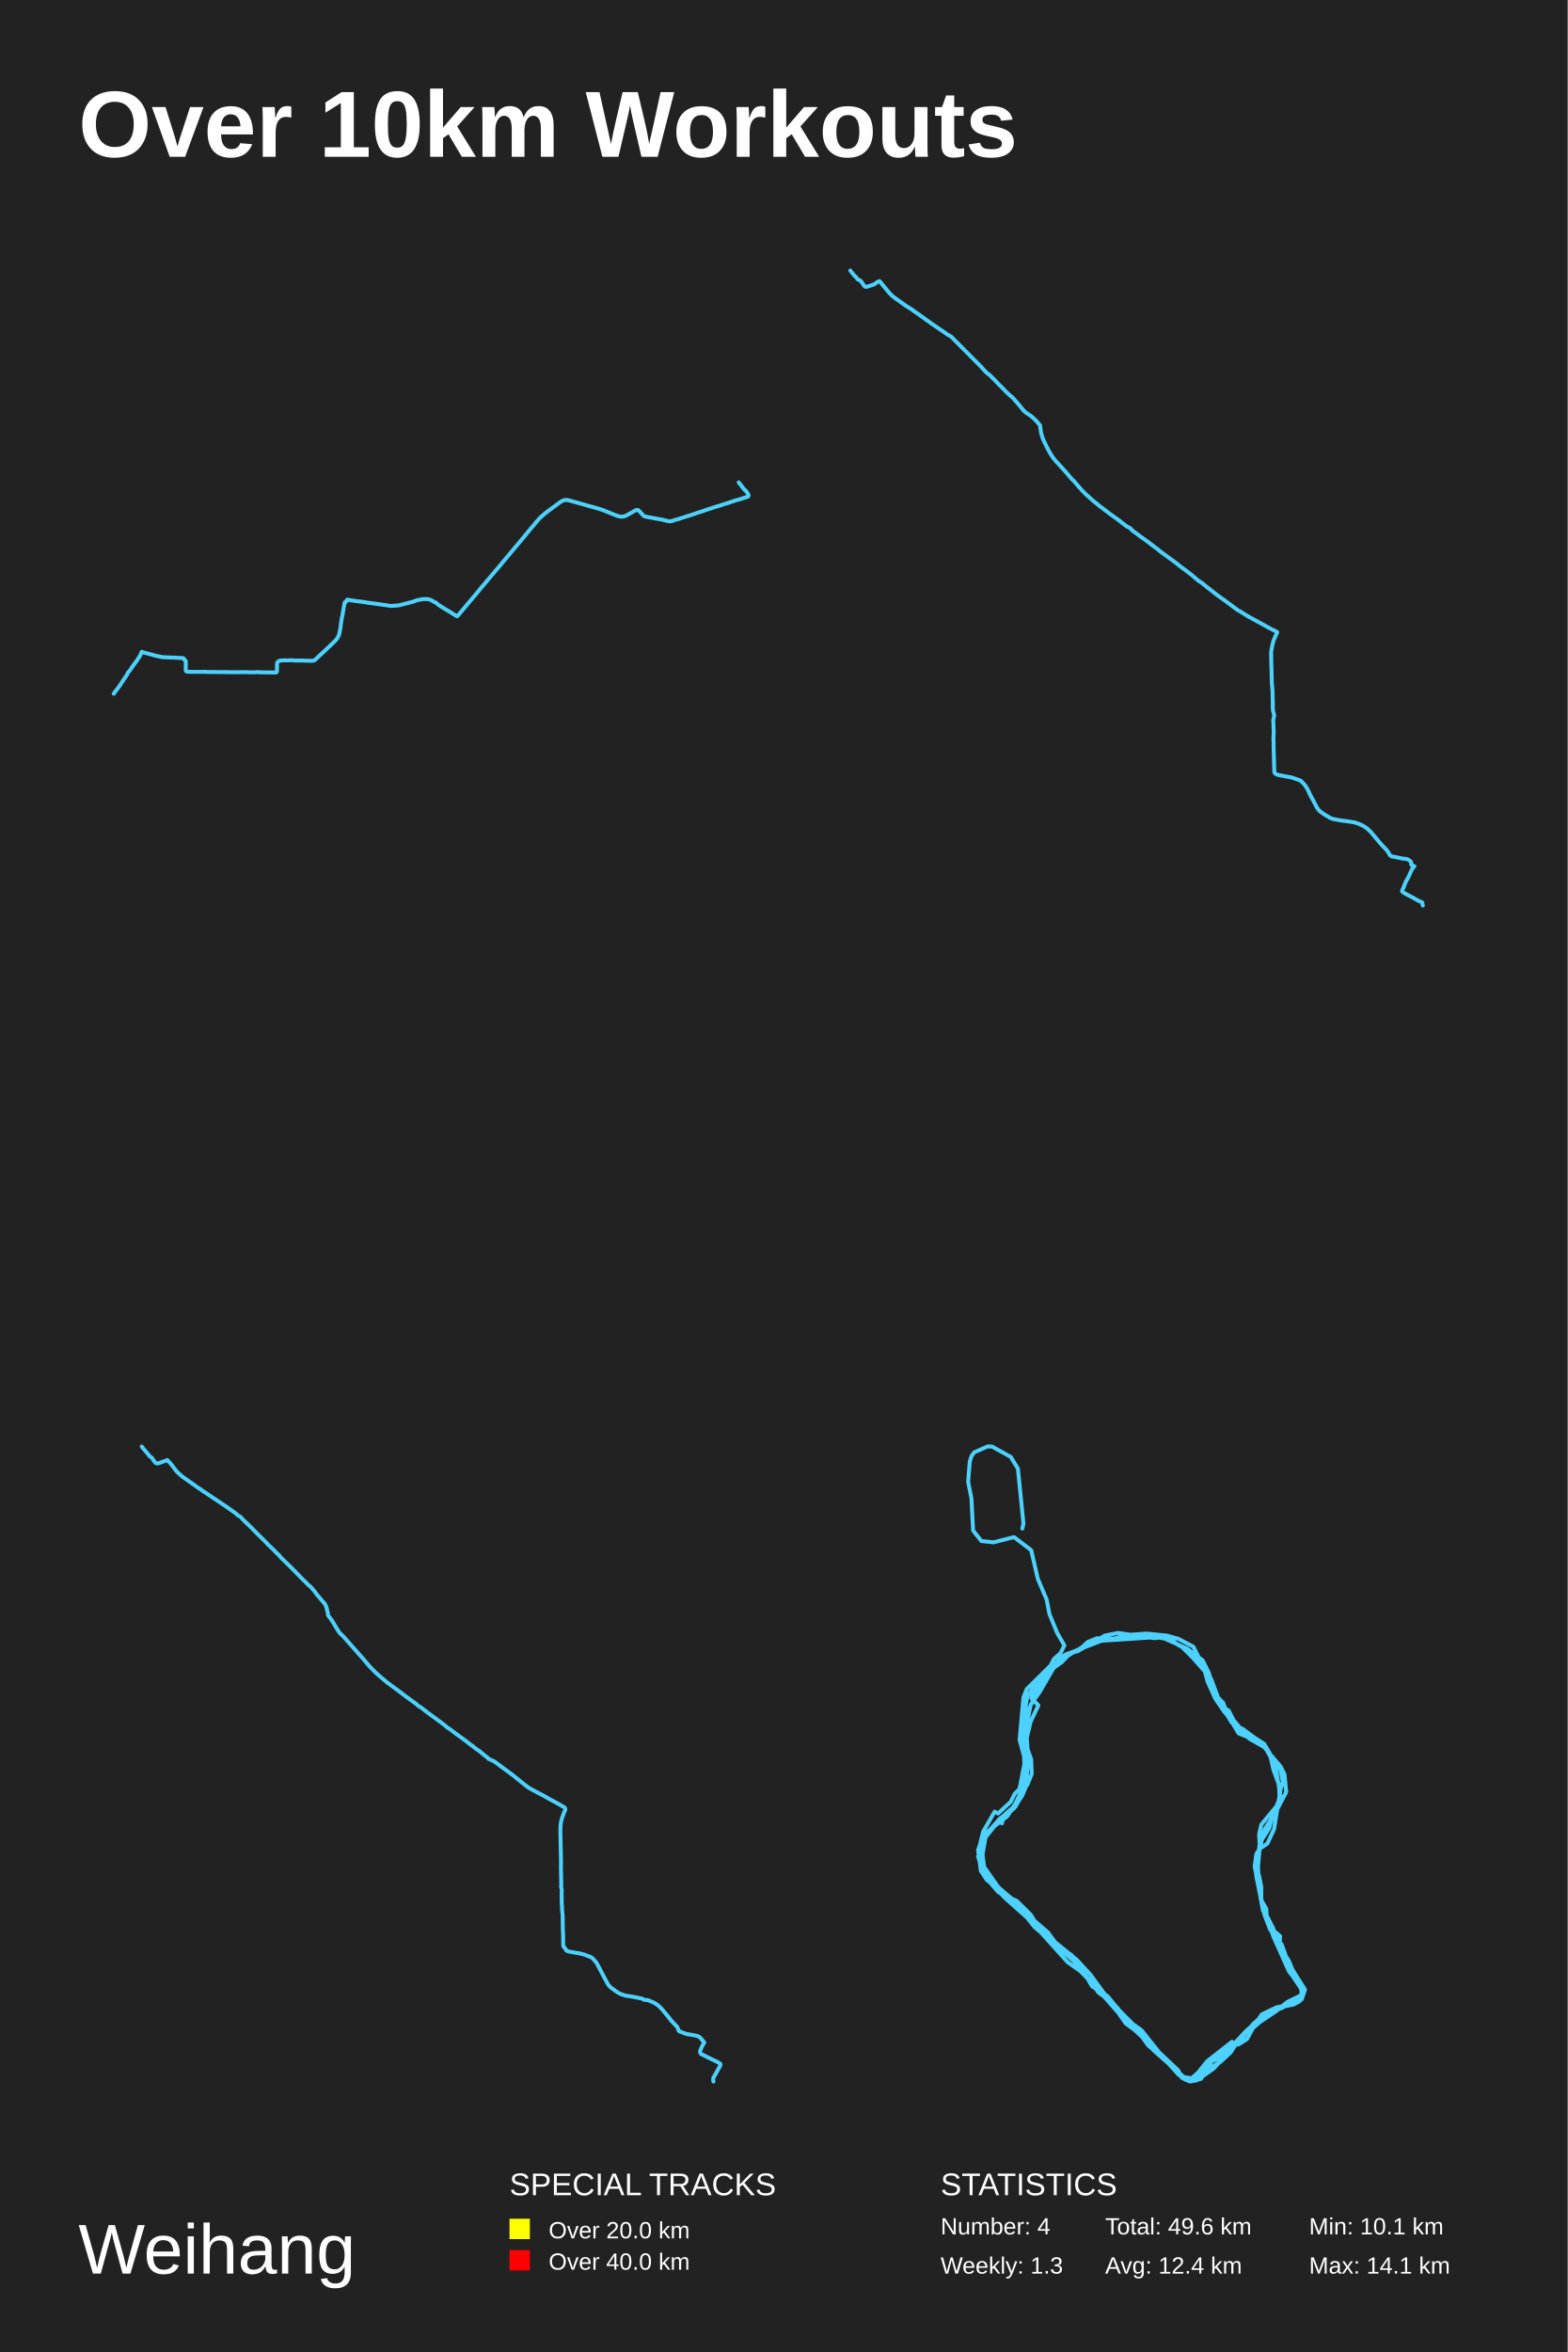
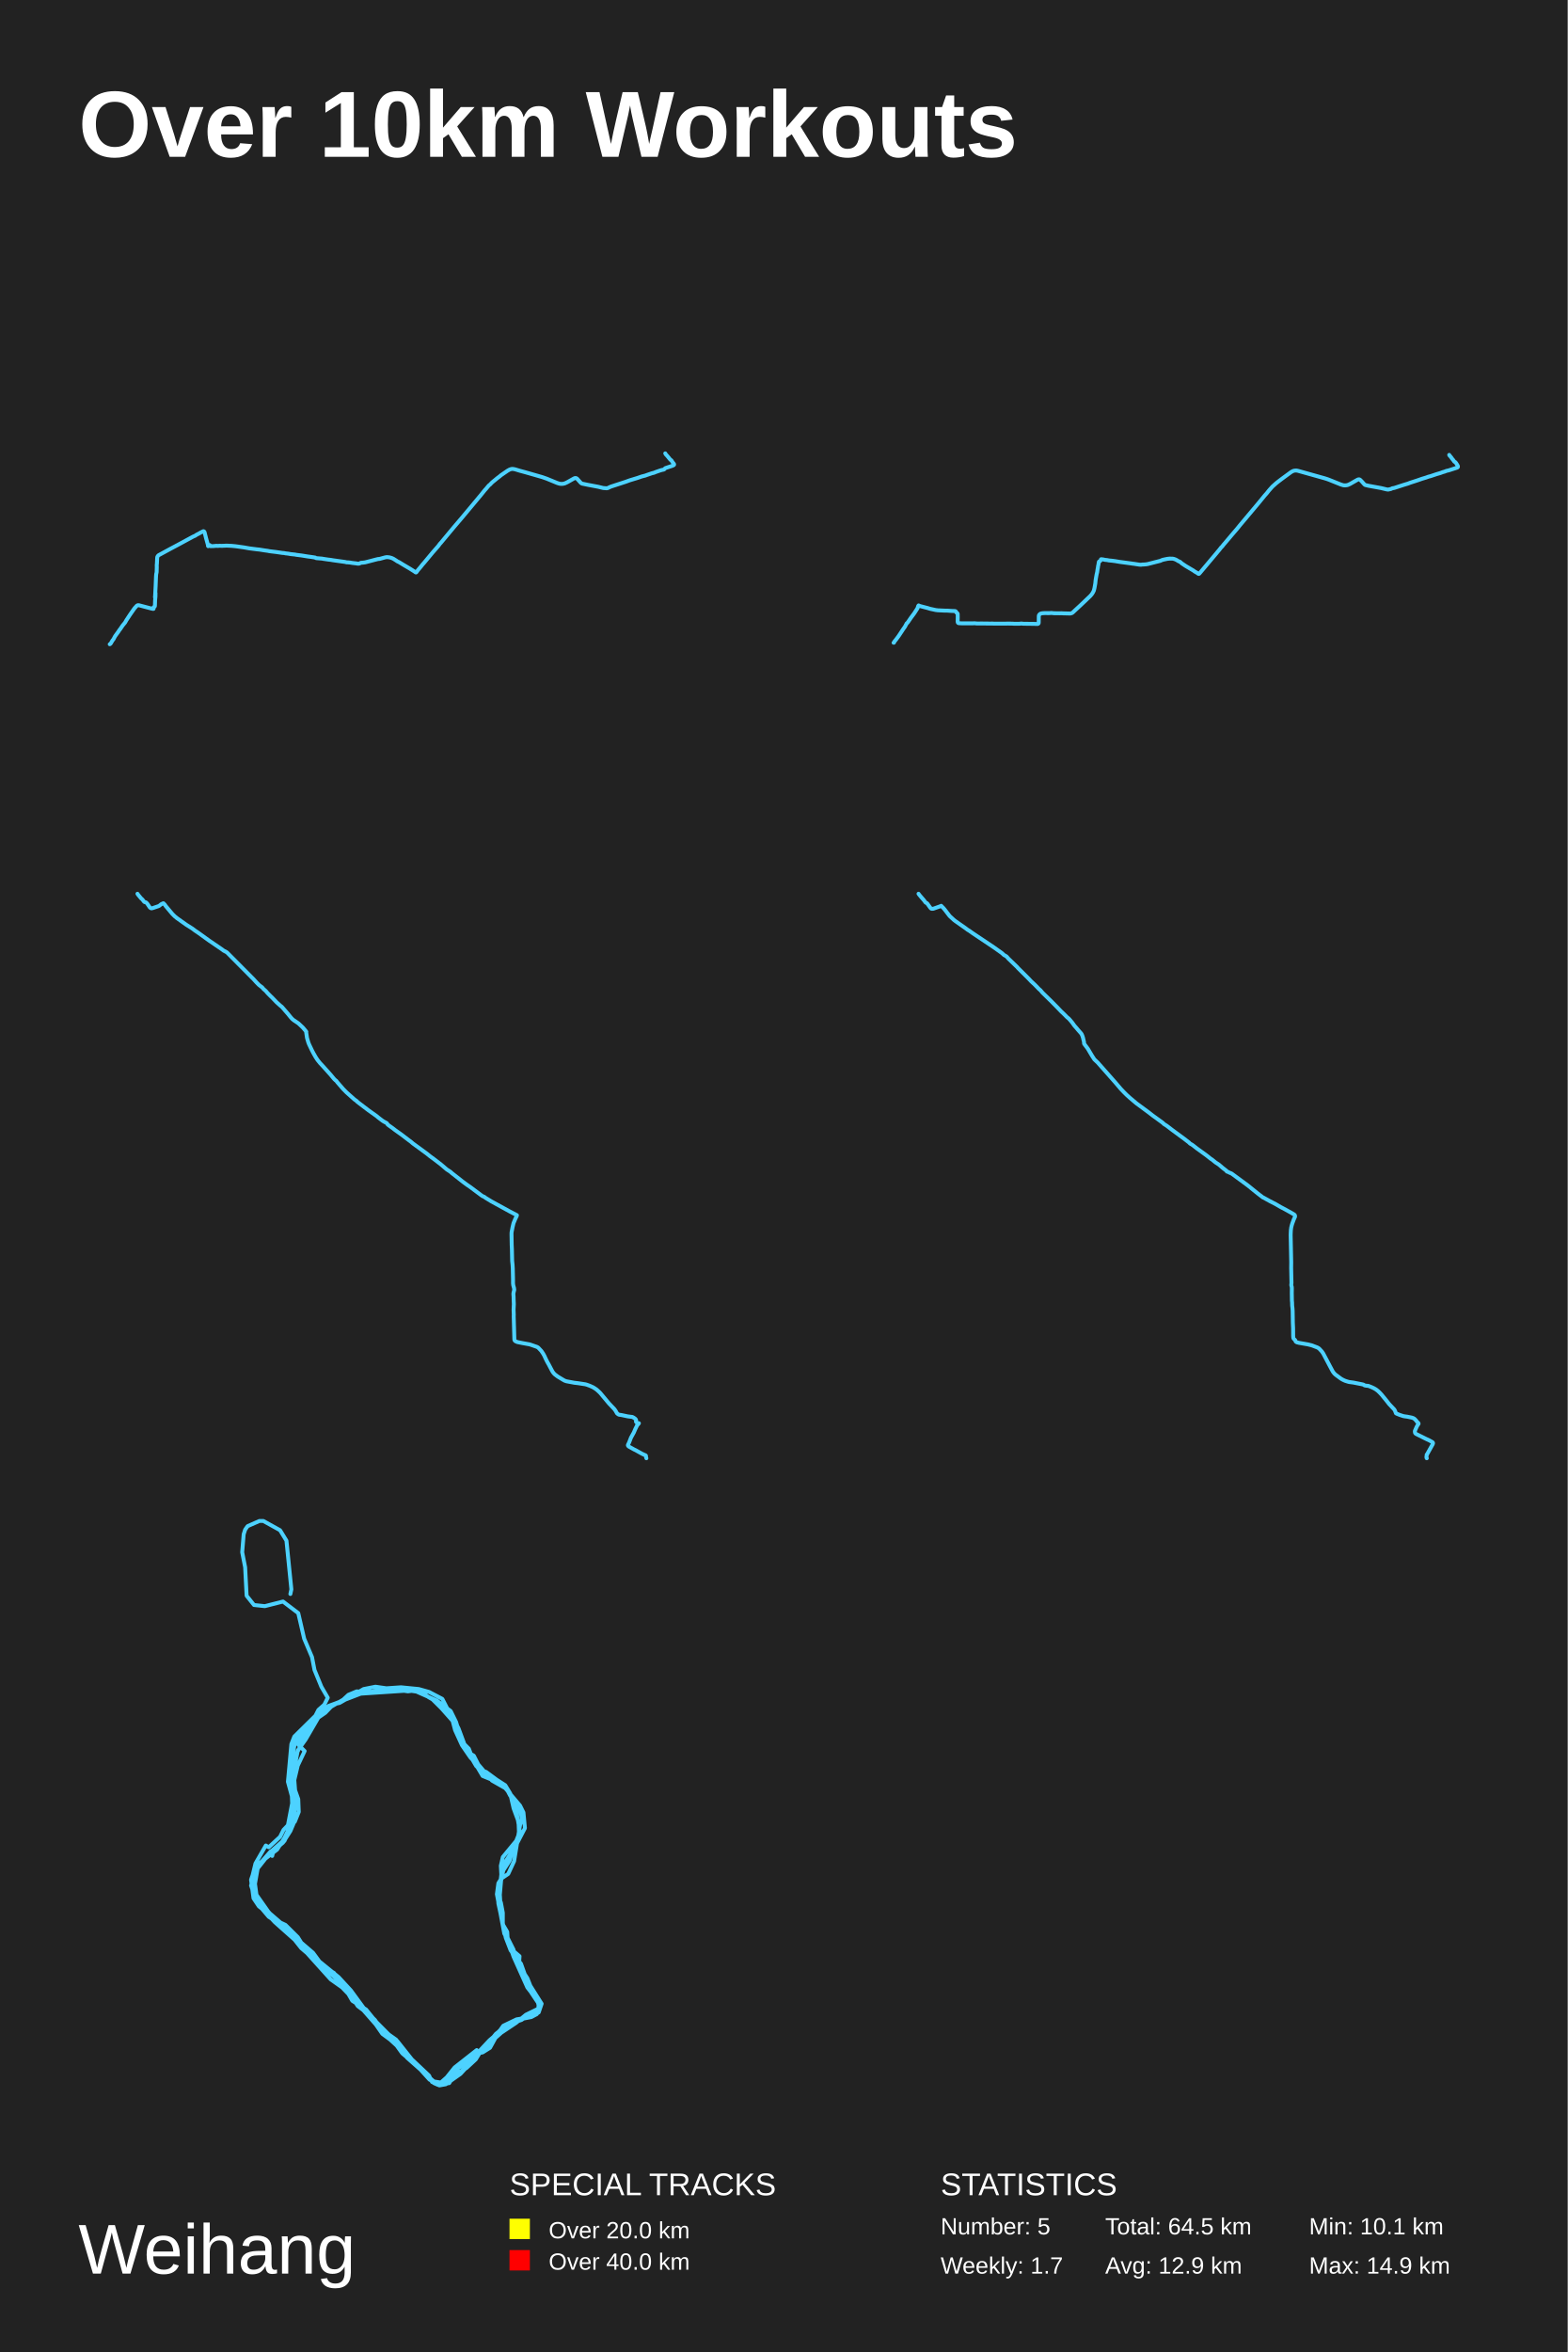
<svg xmlns="http://www.w3.org/2000/svg" baseProfile="full" height="300mm" version="1.1" viewBox="0,0,200,300" width="200mm">
  <defs />
  <rect fill="#222222" height="300" width="200" x="0" y="0" />
  <text fill="#FFFFFF" style="font-size:12px; font-family:Arial; font-weight:bold;" x="10" y="20">Over 10km Workouts</text>
  <text fill="#FFFFFF" style="font-size:9px; font-family:Arial" x="10" y="290">Weihang</text>
  <text fill="#FFFFFF" style="font-size:4px; font-family:Arial" x="65" y="280">SPECIAL TRACKS</text>
  <rect fill="yellow" height="2.6" width="2.6" x="65" y="283" />
  <text fill="#FFFFFF" style="font-size:3px; font-family:Arial" x="70" y="285.5">Over 20.0 km</text>
  <rect fill="red" height="2.6" width="2.6" x="65" y="287" />
  <text fill="#FFFFFF" style="font-size:3px; font-family:Arial" x="70" y="289.5">Over 40.0 km</text>
  <text fill="#FFFFFF" style="font-size:4px; font-family:Arial" x="120" y="280">STATISTICS</text>
-   <text fill="#FFFFFF" style="font-size:3px; font-family:Arial" x="120" y="285">Number: 4</text>
-   <text fill="#FFFFFF" style="font-size:3px; font-family:Arial" x="120" y="290">Weekly: 1.3</text>
-   <text fill="#FFFFFF" style="font-size:3px; font-family:Arial" x="141" y="285">Total: 49.6 km</text>
-   <text fill="#FFFFFF" style="font-size:3px; font-family:Arial" x="141" y="290">Avg: 12.4 km</text>
+   <text fill="#FFFFFF" style="font-size:3px; font-family:Arial" x="120" y="285">Number: 5</text>
+   <text fill="#FFFFFF" style="font-size:3px; font-family:Arial" x="120" y="290">Weekly: 1.7</text>
+   <text fill="#FFFFFF" style="font-size:3px; font-family:Arial" x="141" y="285">Total: 64.5 km</text>
+   <text fill="#FFFFFF" style="font-size:3px; font-family:Arial" x="141" y="290">Avg: 12.9 km</text>
  <text fill="#FFFFFF" style="font-size:3px; font-family:Arial" x="167" y="285">Min: 10.1 km</text>
-   <text fill="#FFFFFF" style="font-size:3px; font-family:Arial" x="167" y="290">Max: 14.1 km</text>
-   <polyline fill="none" points="94.247,61.524 94.254,61.572 94.446,61.78 94.563,61.933 94.667,62.085 94.804,62.245 94.97,62.477 95.018,62.525 95.107,62.549 95.211,62.67 95.376,62.926 95.479,63.11 95.5,63.214 95.486,63.262 95.459,63.302 95.39,63.35 95.293,63.383 94.185,63.743 93.833,63.823 93.579,63.927 93.365,63.983 92.973,64.128 92.429,64.288 91.568,64.576 91.251,64.656 90.948,64.768 90.321,64.961 89.653,65.193 88.613,65.529 88.338,65.641 87.746,65.818 86.362,66.266 86.1,66.314 86.107,66.306 85.886,66.411 85.508,66.499 85.432,66.499 85.26,66.475 84.454,66.282 82.65,65.954 82.216,65.85 82.147,65.818 82.071,65.754 81.699,65.337 81.5,65.137 81.41,65.065 81.321,65.033 81.183,65.049 81.079,65.089 80.026,65.69 79.737,65.826 79.592,65.866 79.372,65.898 79.179,65.898 79.014,65.874 78.697,65.778 77.023,65.105 76.789,65.017 76.39,64.889 72.588,63.823 72.368,63.775 72.251,63.767 72.037,63.783 71.872,63.823 71.672,63.919 71.528,64.007 70.281,64.921 69.751,65.321 69.407,65.593 68.863,66.082 68.367,66.643 68.057,67.035 67.747,67.38 66.845,68.485 64.2,71.633 63.794,72.138 63.03,73.027 62.561,73.587 61.831,74.445 61.666,74.661 61.522,74.797 61.26,75.133 60.599,75.926 58.464,78.465 58.361,78.577 58.326,78.601 58.278,78.601 58.23,78.577 58.023,78.433 57.713,78.257 57.527,78.121 56.419,77.464 55.847,77.08 55.661,76.911 55.613,76.871 55.399,76.783 55.124,76.615 54.966,76.535 54.766,76.463 54.559,76.415 54.105,76.407 53.816,76.439 53.526,76.495 53.154,76.575 52.955,76.647 52.783,76.727 50.964,77.192 50.689,77.232 50.352,77.256 50.283,77.248 50.29,77.248 50,77.288 49.759,77.272 48.912,77.144 48.837,77.144 48.685,77.112 46.95,76.879 46.337,76.775 45.848,76.711 45.414,76.671 45.138,76.615 44.863,76.591 44.574,76.527 44.291,76.495 44.264,76.511 44.25,76.623 44.195,76.695 44.119,76.775 44.057,76.783 44.002,76.815 43.961,76.879 43.892,77.312 43.844,77.512 43.83,77.672 43.768,77.985 43.72,78.353 43.644,78.649 43.554,79.154 43.499,79.49 43.451,79.971 43.334,80.628 43.245,80.988 43.107,81.276 42.942,81.525 42.721,81.781 41.316,83.118 40.483,83.887 40.27,84.095 40.125,84.208 39.939,84.272 39.829,84.288 38.823,84.264 38.582,84.248 38.348,84.256 37.543,84.248 37.157,84.208 36.806,84.232 36.207,84.224 35.952,84.24 35.842,84.248 35.6,84.304 35.539,84.336 35.442,84.424 35.394,84.48 35.353,84.568 35.339,84.704 35.332,85.513 35.325,85.649 35.297,85.713 35.263,85.745 35.201,85.777 35.153,85.785 34.54,85.769 33.114,85.753 32.832,85.721 32.557,85.753 31.758,85.753 31.551,85.737 30.897,85.729 30.573,85.737 28.865,85.737 28.652,85.721 28.432,85.729 27.02,85.713 26.724,85.721 26.393,85.713 26.104,85.681 25.877,85.697 24.341,85.697 23.983,85.681 23.859,85.673 23.797,85.657 23.742,85.609 23.707,85.537 23.694,85.417 23.707,84.808 23.7,84.336 23.68,84.288 23.604,84.2 23.501,84.135 23.487,84.079 23.466,84.023 23.397,83.959 23.315,83.935 22.723,83.911 22.158,83.871 21.841,83.871 20.98,83.831 20.849,83.831 20.787,83.815 20.794,83.815 20.56,83.791 19.754,83.615 19.362,83.495 18.288,83.214 18.095,83.126 18.102,83.134 18.067,83.158 18.033,83.214 17.95,83.479 17.916,83.559 17.461,84.264 16.972,84.92 16.559,85.529 16.47,85.633 16.373,85.713 16.387,85.713 16.304,85.849 16.132,86.178 15.891,86.514 15.237,87.507 14.803,88.092 14.631,88.292 14.555,88.468 14.528,88.476 14.5,88.476" stroke="#4DD2FF" stroke-linecap="round" stroke-linejoin="round" stroke-width="0.5" />
-   <polyline fill="none" points="181.521,115.5 181.467,115.301 181.458,115.144 181.404,115.081 181.241,115.018 180.881,114.85 179.979,114.347 179.753,114.242 178.986,113.812 178.914,113.739 178.878,113.686 178.869,113.623 178.887,113.56 179.059,113.204 179.311,112.543 179.717,111.81 179.943,111.285 180.177,110.814 180.24,110.719 180.394,110.562 180.448,110.478 180.195,110.426 180.087,110.352 180.024,110.237 180.024,110.247 180.051,110.101 180.042,109.996 179.979,109.901 179.897,109.818 179.69,109.671 179.501,109.576 178.842,109.493 177.958,109.304 177.606,109.251 177.525,109.22 177.444,109.167 177.309,109.063 177.083,108.664 176.921,108.444 176.154,107.637 174.882,106.116 174.72,105.959 174.395,105.666 174.161,105.498 173.872,105.32 173.412,105.11 172.952,104.942 172.754,104.89 171.726,104.732 171.184,104.669 170.057,104.46 169.786,104.365 169.579,104.25 168.812,103.789 168.388,103.474 168.217,103.296 168.082,103.118 167.982,102.95 167.504,102.038 167.324,101.723 167.089,101.262 166.873,100.79 166.711,100.496 166.449,100.108 166.016,99.647 165.908,99.574 165.782,99.511 164.78,99.165 163.734,98.976 163.003,98.829 162.76,98.724 162.67,98.661 162.607,98.577 162.58,98.494 162.571,98.389 162.507,96.134 162.48,95.159 162.489,94.907 162.462,94.205 162.498,93.376 162.471,92.768 162.462,92.328 162.435,91.971 162.444,91.793 162.552,91.342 162.525,91.09 162.417,90.692 162.381,90.388 162.381,89.769 162.345,88.249 162.318,87.787 162.255,87.168 162.219,85.469 162.192,84.893 162.165,83.33 162.174,83.078 162.228,82.795 162.318,82.323 162.453,81.767 162.706,81.159 162.913,80.74 162.94,80.624 161.912,80.089 159.269,78.642 158.394,78.107 158.259,77.992 158.025,77.898 157.835,77.772 156.248,76.587 155.833,76.303 155.228,75.863 153.479,74.489 153.479,74.468 153.406,74.405 152.874,74.059 152.026,73.335 151.097,72.622 150.466,72.161 150.015,71.793 148.004,70.325 147.688,70.052 147.426,69.864 146.353,69.045 145.451,68.406 145.117,68.143 144.513,67.713 144.378,67.598 144.269,67.42 143.818,67.178 143.611,67.042 143.007,66.581 142.826,66.423 141.636,65.574 140.256,64.525 139.976,64.304 139.994,64.304 139.994,64.283 139.615,64.011 138.506,63.025 138.01,62.521 137.171,61.556 137.008,61.336 137.008,61.346 136.909,61.273 136.702,61.074 136.215,60.486 135.114,59.259 134.681,58.797 134.321,58.346 134.059,57.948 133.743,57.392 133.527,56.983 133.103,56.091 133.004,55.839 132.814,55.189 132.679,54.276 132.688,54.308 132.715,54.308 132.625,54.182 132.255,53.741 132.111,53.594 131.597,53.112 131.389,52.965 130.911,52.65 130.677,52.451 130.487,52.241 130.063,51.716 129.197,50.72 129.008,50.573 128.449,50.069 127.754,49.346 127.583,49.188 127.159,48.758 126.897,48.454 126.564,48.16 126.392,47.95 125.905,47.573 125.544,47.205 125.138,46.754 121.332,42.925 121.233,42.862 120.854,42.663 120.511,42.411 118.771,41.225 117.138,40.05 116.741,39.788 116.371,39.505 115.46,38.928 114.116,37.973 113.837,37.742 113.494,37.406 112.547,36.273 112.394,36.053 112.204,35.864 112.15,35.874 111.87,36.011 111.627,36.21 111.483,36.284 110.698,36.546 110.517,36.588 110.418,36.577 110.328,36.525 110.247,36.452 109.904,35.948 109.778,35.801 109.679,35.728 109.516,35.696 109.435,35.644 109.192,35.329 108.984,35.14 108.578,34.647 108.479,34.5" stroke="#4DD2FF" stroke-linecap="round" stroke-linejoin="round" stroke-width="0.5" />
-   <polyline fill="none" points="18.08,184.5 18.224,184.699 18.873,185.454 19.08,185.736 19.161,185.799 19.242,185.82 19.35,185.925 19.765,186.501 19.882,186.627 20.017,186.659 20.197,186.648 21.089,186.334 21.341,186.229 21.35,186.25 21.657,186.554 21.882,186.826 22.548,187.696 23.152,188.251 23.395,188.44 24.845,189.456 25.179,189.708 25.323,189.781 25.791,190.116 28.908,192.202 30.043,193.008 30.349,193.291 30.548,193.396 30.71,193.501 30.989,193.815 32.25,195.031 32.322,195.125 33.881,196.676 34.223,197.042 34.772,197.556 35.385,198.184 35.583,198.352 35.871,198.698 37.223,200.018 38.087,200.898 38.547,201.38 38.925,201.736 39.411,202.229 39.646,202.417 39.817,202.606 40.15,203.004 40.456,203.433 40.763,203.779 40.943,203.999 41.33,204.439 41.474,204.617 41.582,204.848 41.682,205.141 41.835,205.791 41.835,205.948 41.853,206.032 42.384,206.744 42.97,207.729 43.321,208.274 43.789,208.714 46.339,211.595 47.104,212.495 47.564,212.977 47.942,213.354 48.429,213.794 49.347,214.57 51.176,215.921 51.672,216.309 52.987,217.262 53.176,217.409 53.284,217.524 53.275,217.524 53.707,217.796 54.527,218.425 56.239,219.682 56.905,220.195 57.04,220.342 57.32,220.499 57.482,220.614 58.031,221.043 59.418,222.049 60.04,222.541 60.184,222.625 60.698,223.044 61.193,223.369 61.752,223.851 62.256,224.238 62.301,224.291 62.337,224.364 62.355,224.343 62.778,224.552 62.977,224.626 63.085,224.699 65.337,226.354 66.751,227.496 67.517,228.082 67.508,228.072 67.535,228.072 68.481,228.596 69.354,229.046 70.057,229.454 70.715,229.8 71.597,230.292 71.967,230.512 72.057,230.575 72.111,230.68 72.12,230.837 71.931,231.256 71.724,231.822 71.642,232.094 71.57,232.387 71.516,232.806 71.489,233.445 71.57,237.394 71.561,238.179 71.606,240.347 71.579,240.619 71.588,240.724 71.642,240.892 71.66,241.091 71.651,241.813 71.669,242.892 71.697,243.164 71.706,243.583 71.751,243.96 71.778,244.358 71.805,246.065 71.841,246.83 71.85,247.94 71.868,248.201 71.904,248.327 72.138,248.557 72.201,248.725 72.237,248.777 72.372,248.861 72.696,248.945 73.967,249.165 74.516,249.301 75.264,249.584 75.417,249.657 75.588,249.772 75.966,250.181 76.156,250.453 77.128,252.296 77.498,252.987 77.606,253.155 77.768,253.354 77.948,253.521 78.687,254.066 78.894,254.191 79.101,254.296 79.317,254.39 79.678,254.505 79.867,254.558 80.488,254.642 81.813,254.903 81.966,254.956 82.083,255.04 82.326,255.092 82.614,255.113 82.74,255.155 83.11,255.301 83.443,255.458 83.731,255.626 84.02,255.846 84.281,256.097 84.533,256.369 85.281,257.28 85.632,257.731 86.362,258.506 86.461,258.673 86.605,259.05 86.722,259.113 87.163,259.291 87.641,259.448 87.866,259.49 88.19,259.532 88.866,259.668 89.082,259.741 89.262,259.846 89.488,260.076 89.605,260.244 89.812,260.443 89.848,260.526 89.83,260.589 89.704,260.757 89.56,261.029 89.343,261.521 89.316,261.626 89.325,261.752 89.343,261.846 89.388,261.93 89.479,262.003 89.641,262.087 90.947,262.736 91.379,262.935 91.812,263.176 91.884,263.228 91.911,263.28 91.92,263.364 91.875,263.49 91.109,264.861 91.01,264.997 91.028,265.008 90.974,265.322 91.01,265.49 91.028,265.5" stroke="#4DD2FF" stroke-linecap="round" stroke-linejoin="round" stroke-width="0.5" />
-   <polyline fill="none" points="130.427,194.979 130.568,194.314 129.862,187.328 128.945,185.831 126.546,184.5 125.981,184.5 124.287,185.248 123.934,185.747 123.723,186.413 123.511,188.991 123.934,191.153 124.146,195.228 125.205,196.559 126.757,196.725 129.368,196.06 131.556,197.723 132.403,201.383 133.532,204.044 133.885,205.874 134.873,208.285 135.79,209.865 135.296,210.863 134.45,211.612 134.026,212.443 130.992,215.437 130.568,216.518 130.074,221.924 130.78,224.502 130.074,228.161 129.439,228.827 128.945,229.824 127.322,231.321 126.898,231.072 125.416,233.65 124.852,235.978 124.993,237.558 126.122,239.637 129.016,242.132 129.721,242.465 131.486,244.211 132.897,246.457 134.45,247.621 135.155,248.452 136.708,249.367 137.414,250.947 141.718,255.355 143.624,258.099 144.753,258.931 147.011,261.009 147.152,261.508 151.387,265.251 152.092,265.334 153.222,265.167 154.774,262.589 156.186,261.675 158.303,260.095 159.926,258.099 161.62,256.768 163.596,256.103 164.442,255.521 165.501,255.355 166.066,255.022 166.489,253.775 164.866,251.197 164.442,250.116 162.537,247.205 162.466,246.041 161.337,243.796 160.702,241.467 160.49,238.141 160.773,234.897 161.337,233.317 162.749,231.155 164.09,228.577 163.878,226.332 163.384,225.334 161.267,222.839 159.361,221.758 157.385,219.429 156.75,218.182 156.327,217.932 156.044,217.184 155.056,216.186 154.21,213.358 153.433,211.778 151.457,210.281 148.07,208.784 140.519,209.283 136.637,210.78 135.438,212.028 133.038,213.691 132.615,214.107 131.062,216.352 130.215,221.425 130.286,222.673 130.85,223.504 131.062,225.001 130.85,226.747 130.145,229.159 129.58,230.407 127.957,231.987 127.816,232.569 127.745,231.82 125.558,234.315 124.781,236.81 125.628,239.305 128.169,242.049 131.344,244.877 136.214,250.282 138.331,251.779 142.777,256.852 144.471,258.099 146.447,260.843 147.294,261.425 150.046,263.92 151.034,265.167 151.598,265.417 153.08,264.835 154.421,263.005 156.256,262.257 157.456,260.677 159.008,259.014 160.279,257.933 160.984,256.935 162.89,256.02 164.372,255.77 165.572,255.272 165.995,254.689 166.066,253.775 165.007,252.195 163.525,248.037 162.043,246.124 161.337,244.294 160.279,239.388 160.208,238.224 160.984,234.648 161.902,233.234 162.396,231.488 163.243,229.409 163.172,227.662 162.466,225.75 161.972,223.587 161.267,222.423 159.714,221.425 159.291,221.259 158.797,221.259 157.103,219.679 154.562,215.354 153.857,213.192 152.234,210.032 150.328,209.034 148.846,208.618 146.306,208.368 143.836,208.535 141.718,209.117 139.601,209.2 134.661,212.111 133.603,213.358 131.203,218.099 130.78,219.762 130.498,221.425 131.556,224.419 131.627,226.249 131.062,227.662 130.286,228.494 129.368,230.407 127.675,231.904 125.769,234.315 125.134,236.062 125.205,238.057 126.334,240.136 127.322,241.301 128.733,242.215 130.074,243.38 131.98,245.791 137.202,250.282 137.696,251.28 139.46,253.109 140.095,254.107 141.648,255.272 144.541,258.182 145.6,258.931 146.8,260.677 150.399,264.668 151.387,265.167 152.092,265.084 155.692,263.005 157.032,261.758 157.597,260.843 158.444,260.178 159.008,259.097 160.914,257.184 162.537,256.602 163.313,256.02 165.007,255.687 165.783,255.272 166.136,254.357 165.924,253.442 164.584,251.529 163.243,248.12 163.313,246.956 162.537,246.29 161.126,243.712 160.067,238.057 160.279,236.477 160.702,235.812 161.69,235.147 162.537,233.317 163.384,228.161 163.666,227.246 163.313,225.583 161.972,223.92 161.408,222.839 160.067,221.924 158.02,221.092 155.55,216.934 154.562,214.273 153.504,212.194 152.163,210.863 150.258,209.782 149.411,209.117 146.588,208.701 143.694,208.951 140.66,209.034 139.954,208.951 138.754,209.45 137.766,210.364 135.932,211.03 135.085,211.612 132.615,215.853 131.486,217.433 130.85,220.76 130.639,223.92 130.78,227.662 129.721,229.741 128.522,231.654 125.84,233.733 125.346,236.561 125.558,238.141 127.251,240.552 128.733,242.215 133.673,246.457 134.591,247.704 137.343,249.949 139.107,251.862 141.295,254.856 142.565,256.103 143.412,257.35 144.4,258.348 145.741,259.097 147.858,261.758 150.328,264.086 150.752,265.001 151.81,265.5 152.728,265.334 154.845,263.837 157.597,260.843 158.02,260.76 159.079,260.095 159.855,258.681 160.702,257.933 162.819,256.519 164.231,255.355 166.277,254.357 166.489,253.775 165.289,252.527 164.442,251.446 162.466,247.039 161.62,244.627 161.549,243.463 160.914,242.382 160.914,240.719 160.632,239.222 160.279,238.806 160.702,235.23 160.632,233.983 160.914,232.735 163.454,229.658 162.749,225.417 162.325,224.169 160.773,222.174 158.514,220.51 158.02,220.344 156.256,218.431 155.056,216.685 154.068,214.523 153.716,213.192 152.092,211.362 150.752,210.032 148.564,208.784 147.294,208.951 142.636,208.285 140.942,208.618 137.484,210.614 136.708,210.78 134.873,212.194 131.98,215.437 131.556,216.602 132.474,217.516 131.486,219.596 130.992,221.675 131.203,224.419 130.85,227.995 130.427,228.993 129.368,230.656 128.098,231.737 127.604,231.904 125.275,234.565 124.781,235.978 125.134,238.64 125.91,239.804 129.651,242.714 133.038,246.124 134.238,247.704 137.978,251.03 139.319,253.359 141.295,254.606 144.4,258.432 145.318,259.097 146.517,260.926 148.493,262.589 150.963,264.918 152.022,265.084 152.869,264.336 153.998,262.922 157.174,260.427" stroke="#4DD2FF" stroke-linecap="round" stroke-linejoin="round" stroke-width="0.5" />
+   <text fill="#FFFFFF" style="font-size:3px; font-family:Arial" x="167" y="290">Max: 14.9 km</text>
+   <polyline fill="none" points="14.0,82.172 14.067,82.136 14.134,82.065 14.336,81.717 14.488,81.519 14.623,81.256 14.708,81.114 15.105,80.567 15.227,80.375 15.331,80.248 15.655,79.772 15.954,79.41 16.137,79.09 16.619,78.359 17.096,77.677 17.169,77.578 17.45,77.265 17.517,77.223 17.609,77.194 17.731,77.202 19.343,77.628 19.526,77.663 19.587,77.656 19.593,77.635 19.587,77.549 19.605,77.464 19.599,77.45 19.678,77.415 19.721,77.379 19.746,77.336 19.764,77.258 19.788,76.555 19.831,76.094 19.837,75.639 19.819,76.115 19.801,76.2 19.782,76.215 19.77,76.193 19.794,75.923 19.855,74.766 19.904,73.53 19.929,73.225 19.972,73.04 19.984,72.955 20.002,72.359 19.996,72.082 20.02,71.847 20.051,71.166 20.069,71.052 20.081,71.009 20.185,70.86 20.252,70.811 21.834,69.951 22.652,69.518 24.606,68.46 24.911,68.325 25.07,68.211 25.406,68.041 25.552,67.949 25.931,67.757 25.974,67.757 26.028,67.785 26.071,67.835 26.102,67.906 26.291,68.652 26.535,69.532 26.56,69.667 26.56,69.646 26.535,69.632 26.529,69.611 26.529,69.561 26.541,69.547 26.767,69.532 26.749,69.539 26.737,69.568 26.749,69.611 26.798,69.646 26.865,69.66 27.225,69.653 27.604,69.618 27.793,69.632 28.037,69.611 28.282,69.625 28.904,69.596 29.545,69.625 30.064,69.674 31.133,69.824 31.805,69.944 32.751,70.065 33.105,70.101 33.716,70.2 34.137,70.257 34.375,70.306 35.254,70.413 36.03,70.527 36.231,70.541 36.439,70.583 36.769,70.619 37.08,70.676 37.636,70.733 37.801,70.768 38.472,70.853 39.315,70.988 39.657,71.031 40.206,71.116 40.255,71.137 40.273,71.166 40.377,71.194 41.079,71.251 41.263,71.286 41.843,71.372 42.209,71.414 42.496,71.464 44.022,71.677 44.23,71.727 44.377,71.727 44.657,71.755 44.957,71.805 45.451,71.862 45.628,71.897 45.744,71.897 45.86,71.876 45.995,71.805 46.068,71.784 46.343,71.762 46.593,71.727 47.82,71.407 48.217,71.308 48.437,71.286 49.133,71.095 49.347,71.059 49.658,71.088 49.902,71.152 50.049,71.208 50.195,71.279 50.525,71.485 50.678,71.592 50.928,71.713 51.435,72.025 52.29,72.529 52.888,72.906 53.016,73.005 53.077,73.019 53.126,72.984 53.309,72.728 53.645,72.337 53.908,72.004 54.128,71.755 55.202,70.463 55.917,69.646 56.124,69.362 56.21,69.277 57.938,67.203 58.853,66.131 60.16,64.568 61.345,63.148 61.864,62.502 61.98,62.381 62.303,61.997 62.389,61.905 62.566,61.763 62.694,61.614 62.902,61.429 63.195,61.195 63.396,61.024 63.744,60.762 63.909,60.619 64.758,60.037 65.014,59.895 65.197,59.831 65.344,59.81 65.527,59.824 65.723,59.867 66.333,60.051 67.041,60.243 69.172,60.854 69.74,61.053 71.071,61.6 71.267,61.664 71.431,61.706 71.572,61.72 71.731,61.72 71.877,61.699 72.054,61.656 72.36,61.514 73.22,61.031 73.361,60.975 73.446,60.975 73.538,61.003 73.617,61.053 74.094,61.585 74.191,61.656 74.277,61.692 74.961,61.834 76.316,62.09 76.951,62.246 77.403,62.281 77.574,62.239 77.751,62.146 77.977,62.054 79.809,61.458 80.334,61.266 81.292,60.975 81.872,60.776 82.343,60.655 82.544,60.577 83.173,60.364 83.46,60.293 83.613,60.222 84.18,60.023 84.412,59.952 84.675,59.895 84.767,59.845 84.834,59.746 84.901,59.703 85.737,59.426 85.902,59.355 85.963,59.32 85.994,59.277 86.0,59.249 85.988,59.185 85.774,58.915 85.658,58.723 85.628,58.695 85.554,58.666 85.512,58.624 85.157,58.19 84.974,57.992 84.913,57.906 84.87,57.828" stroke="#4DD2FF" stroke-linecap="round" stroke-linejoin="round" stroke-width="0.5" />
+   <polyline fill="none" points="184.886,58.021 184.892,58.064 185.063,58.249 185.167,58.384 185.259,58.52 185.382,58.662 185.529,58.869 185.572,58.911 185.651,58.933 185.743,59.04 185.89,59.267 185.982,59.431 186.0,59.524 185.988,59.567 185.963,59.602 185.902,59.645 185.816,59.673 184.831,59.994 184.519,60.065 184.292,60.158 184.102,60.207 183.753,60.336 183.27,60.478 182.505,60.734 182.223,60.806 181.954,60.905 181.397,61.076 180.803,61.283 179.879,61.582 179.634,61.681 179.107,61.838 177.877,62.237 177.644,62.279 177.65,62.272 177.455,62.365 177.118,62.443 177.051,62.443 176.897,62.422 176.181,62.251 174.577,61.959 174.192,61.866 174.131,61.838 174.063,61.781 173.733,61.411 173.555,61.233 173.476,61.169 173.396,61.14 173.274,61.154 173.182,61.19 172.245,61.724 171.988,61.845 171.86,61.881 171.664,61.909 171.492,61.909 171.345,61.888 171.064,61.802 169.576,61.204 169.368,61.126 169.013,61.012 165.634,60.065 165.438,60.022 165.334,60.015 165.144,60.029 164.997,60.065 164.82,60.15 164.691,60.229 163.583,61.04 163.112,61.397 162.806,61.639 162.322,62.073 161.882,62.571 161.606,62.92 161.331,63.226 160.529,64.209 158.178,67.007 157.817,67.456 157.138,68.246 156.721,68.744 156.072,69.506 155.926,69.698 155.797,69.819 155.564,70.119 154.977,70.823 153.079,73.08 152.987,73.18 152.957,73.201 152.914,73.201 152.871,73.18 152.687,73.052 152.412,72.895 152.247,72.774 151.261,72.19 150.753,71.849 150.588,71.699 150.545,71.663 150.355,71.585 150.11,71.436 149.969,71.364 149.792,71.3 149.608,71.258 149.204,71.251 148.947,71.279 148.69,71.329 148.359,71.4 148.182,71.464 148.029,71.535 146.413,71.948 146.168,71.984 145.868,72.005 145.807,71.998 145.813,71.998 145.556,72.034 145.342,72.019 144.589,71.906 144.521,71.906 144.387,71.877 142.844,71.671 142.299,71.578 141.865,71.521 141.479,71.485 141.234,71.436 140.989,71.414 140.732,71.357 140.481,71.329 140.457,71.343 140.444,71.443 140.396,71.507 140.328,71.578 140.273,71.585 140.224,71.614 140.187,71.671 140.126,72.055 140.083,72.233 140.071,72.375 140.016,72.653 139.973,72.981 139.906,73.244 139.826,73.692 139.777,73.991 139.734,74.419 139.63,75.002 139.551,75.323 139.428,75.579 139.281,75.8 139.086,76.027 137.837,77.216 137.096,77.9 136.906,78.085 136.778,78.184 136.612,78.241 136.515,78.256 135.621,78.234 135.407,78.22 135.198,78.227 134.482,78.22 134.139,78.184 133.827,78.206 133.295,78.199 133.068,78.213 132.97,78.22 132.756,78.27 132.701,78.298 132.615,78.377 132.572,78.427 132.536,78.505 132.523,78.626 132.517,79.345 132.511,79.466 132.487,79.523 132.456,79.551 132.401,79.58 132.358,79.587 131.813,79.573 130.546,79.558 130.295,79.53 130.05,79.558 129.34,79.558 129.157,79.544 128.575,79.537 128.287,79.544 126.769,79.544 126.579,79.53 126.384,79.537 125.129,79.523 124.865,79.53 124.572,79.523 124.315,79.494 124.113,79.509 122.747,79.509 122.429,79.494 122.319,79.487 122.264,79.473 122.215,79.43 122.184,79.366 122.172,79.259 122.184,78.718 122.178,78.298 122.16,78.256 122.093,78.177 122.001,78.12 121.988,78.071 121.97,78.021 121.909,77.964 121.835,77.942 121.309,77.921 120.807,77.886 120.525,77.886 119.76,77.85 119.644,77.85 119.589,77.836 119.595,77.836 119.387,77.814 118.671,77.658 118.322,77.551 117.367,77.302 117.195,77.223 117.201,77.231 117.171,77.252 117.14,77.302 117.067,77.537 117.036,77.608 116.632,78.234 116.198,78.818 115.83,79.359 115.751,79.452 115.665,79.523 115.677,79.523 115.604,79.644 115.451,79.936 115.237,80.235 114.655,81.117 114.269,81.637 114.116,81.815 114.049,81.972 114.024,81.979 114.0,81.979" stroke="#4DD2FF" stroke-linecap="round" stroke-linejoin="round" stroke-width="0.5" />
+   <polyline fill="none" points="82.463,186.0 82.415,185.823 82.407,185.683 82.359,185.627 82.215,185.571 81.894,185.422 81.092,184.975 80.892,184.882 80.21,184.5 80.146,184.434 80.114,184.388 80.106,184.332 80.122,184.276 80.274,183.959 80.499,183.372 80.86,182.72 81.06,182.254 81.269,181.834 81.325,181.75 81.461,181.611 81.509,181.536 81.285,181.489 81.188,181.424 81.132,181.322 81.132,181.331 81.156,181.201 81.148,181.107 81.092,181.023 81.02,180.949 80.836,180.818 80.667,180.735 80.082,180.66 79.296,180.492 78.984,180.446 78.911,180.418 78.839,180.371 78.719,180.278 78.519,179.924 78.374,179.728 77.693,179.01 76.562,177.659 76.418,177.519 76.129,177.258 75.921,177.109 75.664,176.951 75.255,176.764 74.846,176.615 74.67,176.569 73.756,176.429 73.275,176.373 72.273,176.186 72.032,176.103 71.848,176 71.166,175.59 70.79,175.31 70.637,175.152 70.517,174.993 70.429,174.844 70.004,174.034 69.843,173.754 69.635,173.344 69.443,172.924 69.298,172.663 69.066,172.319 68.681,171.908 68.585,171.843 68.472,171.787 67.583,171.48 66.652,171.312 66.003,171.181 65.787,171.088 65.706,171.032 65.65,170.958 65.626,170.883 65.618,170.79 65.562,168.786 65.538,167.919 65.546,167.695 65.522,167.071 65.554,166.335 65.53,165.794 65.522,165.402 65.498,165.086 65.506,164.927 65.602,164.526 65.578,164.303 65.482,163.948 65.45,163.678 65.45,163.128 65.418,161.776 65.394,161.366 65.338,160.816 65.306,159.306 65.281,158.794 65.257,157.405 65.265,157.181 65.314,156.929 65.394,156.51 65.514,156.016 65.738,155.475 65.923,155.102 65.947,154.999 65.033,154.524 62.684,153.237 61.906,152.762 61.786,152.659 61.577,152.576 61.409,152.464 59.998,151.41 59.629,151.159 59.092,150.767 57.537,149.546 57.537,149.527 57.472,149.471 56.999,149.163 56.246,148.52 55.42,147.886 54.859,147.476 54.458,147.15 52.67,145.844 52.389,145.602 52.157,145.434 51.203,144.707 50.401,144.138 50.104,143.905 49.567,143.523 49.447,143.42 49.351,143.262 48.95,143.047 48.765,142.926 48.228,142.516 48.068,142.376 47.009,141.621 45.783,140.689 45.534,140.493 45.55,140.493 45.55,140.474 45.214,140.232 44.227,139.355 43.786,138.908 43.041,138.05 42.896,137.854 42.896,137.863 42.808,137.798 42.624,137.621 42.191,137.099 41.213,136.008 40.828,135.598 40.507,135.197 40.275,134.842 39.994,134.348 39.802,133.985 39.425,133.192 39.337,132.968 39.168,132.39 39.048,131.579 39.056,131.607 39.08,131.607 39,131.495 38.671,131.103 38.543,130.973 38.086,130.544 37.901,130.413 37.477,130.133 37.268,129.956 37.1,129.77 36.723,129.304 35.953,128.418 35.785,128.287 35.288,127.84 34.67,127.196 34.518,127.056 34.141,126.674 33.909,126.403 33.612,126.142 33.46,125.956 33.027,125.62 32.706,125.294 32.345,124.893 28.962,121.489 28.874,121.433 28.537,121.256 28.232,121.032 26.685,119.978 25.234,118.934 24.881,118.7 24.552,118.449 23.742,117.936 22.548,117.087 22.299,116.882 21.995,116.583 21.153,115.576 21.016,115.38 20.848,115.212 20.8,115.222 20.551,115.343 20.335,115.52 20.207,115.585 19.509,115.819 19.349,115.856 19.261,115.847 19.18,115.8 19.108,115.735 18.804,115.287 18.691,115.156 18.603,115.091 18.459,115.063 18.387,115.017 18.17,114.737 17.986,114.569 17.625,114.131 17.537,114.0" stroke="#4DD2FF" stroke-linecap="round" stroke-linejoin="round" stroke-width="0.5" />
+   <polyline fill="none" points="117.182,114.0 117.311,114.177 117.887,114.848 118.071,115.099 118.143,115.155 118.215,115.174 118.311,115.267 118.68,115.779 118.784,115.891 118.904,115.919 119.064,115.909 119.857,115.63 120.081,115.537 120.089,115.556 120.361,115.826 120.562,116.068 121.154,116.841 121.691,117.335 121.907,117.502 123.196,118.406 123.492,118.629 123.62,118.694 124.037,118.992 126.807,120.846 127.816,121.563 128.088,121.815 128.264,121.908 128.409,122.001 128.657,122.28 129.778,123.361 129.842,123.444 131.227,124.823 131.531,125.149 132.02,125.605 132.564,126.164 132.74,126.313 132.997,126.62 134.198,127.794 134.966,128.576 135.375,129.004 135.711,129.321 136.144,129.759 136.352,129.926 136.504,130.094 136.8,130.448 137.072,130.83 137.345,131.137 137.505,131.333 137.849,131.724 137.977,131.882 138.073,132.087 138.161,132.348 138.297,132.925 138.297,133.065 138.313,133.139 138.786,133.772 139.306,134.648 139.619,135.132 140.035,135.523 142.301,138.084 142.982,138.885 143.39,139.313 143.726,139.648 144.159,140.04 144.975,140.729 146.601,141.93 147.041,142.274 148.21,143.122 148.379,143.252 148.475,143.354 148.467,143.354 148.851,143.597 149.58,144.155 151.101,145.273 151.694,145.729 151.814,145.859 152.062,145.999 152.206,146.101 152.694,146.483 153.928,147.377 154.48,147.815 154.608,147.889 155.065,148.261 155.505,148.55 156.001,148.978 156.45,149.323 156.49,149.369 156.522,149.435 156.538,149.416 156.914,149.602 157.09,149.667 157.186,149.733 159.188,151.204 160.445,152.218 161.126,152.74 161.118,152.731 161.142,152.731 161.983,153.196 162.759,153.596 163.384,153.96 163.969,154.267 164.753,154.704 165.082,154.9 165.162,154.956 165.21,155.049 165.218,155.188 165.05,155.561 164.865,156.064 164.793,156.306 164.729,156.566 164.681,156.939 164.657,157.507 164.729,161.016 164.721,161.715 164.761,163.642 164.737,163.884 164.745,163.977 164.793,164.126 164.809,164.303 164.801,164.945 164.817,165.904 164.841,166.146 164.849,166.518 164.889,166.853 164.913,167.207 164.937,168.725 164.969,169.404 164.977,170.391 164.993,170.623 165.026,170.735 165.234,170.94 165.29,171.089 165.322,171.135 165.442,171.21 165.73,171.284 166.859,171.48 167.348,171.601 168.012,171.852 168.148,171.917 168.3,172.02 168.637,172.383 168.805,172.625 169.67,174.263 169.998,174.877 170.094,175.026 170.238,175.203 170.398,175.352 171.055,175.836 171.239,175.948 171.423,176.041 171.615,176.125 171.936,176.227 172.104,176.274 172.656,176.348 173.833,176.581 173.97,176.627 174.074,176.702 174.29,176.748 174.546,176.767 174.658,176.804 174.986,176.935 175.283,177.074 175.539,177.223 175.795,177.419 176.027,177.642 176.252,177.884 176.916,178.694 177.228,179.094 177.877,179.783 177.965,179.932 178.093,180.267 178.197,180.323 178.59,180.481 179.014,180.62 179.214,180.658 179.503,180.695 180.103,180.816 180.295,180.881 180.455,180.974 180.656,181.179 180.76,181.328 180.944,181.505 180.976,181.579 180.96,181.635 180.848,181.784 180.72,182.026 180.527,182.463 180.503,182.556 180.511,182.668 180.527,182.752 180.567,182.826 180.648,182.891 180.792,182.966 181.953,183.543 182.337,183.72 182.721,183.934 182.785,183.98 182.81,184.027 182.818,184.101 182.777,184.213 182.097,185.432 182.009,185.553 182.025,185.563 181.977,185.842 182.009,185.991 182.025,186.0" stroke="#4DD2FF" stroke-linecap="round" stroke-linejoin="round" stroke-width="0.5" />
+   <polyline fill="none" points="37.046,203.315 37.172,202.723 36.544,196.513 35.729,195.183 33.596,194.0 33.094,194.0 31.589,194.665 31.275,195.109 31.087,195.7 30.899,197.992 31.275,199.914 31.463,203.536 32.404,204.719 33.784,204.867 36.105,204.276 38.05,205.754 38.803,209.007 39.806,211.372 40.12,212.999 40.998,215.142 41.814,216.547 41.375,217.434 40.622,218.099 40.245,218.839 37.548,221.5 37.172,222.461 36.733,227.266 37.36,229.557 36.733,232.81 36.168,233.401 35.729,234.288 34.286,235.619 33.91,235.397 32.592,237.689 32.09,239.759 32.216,241.163 33.22,243.011 35.792,245.229 36.419,245.524 37.987,247.077 39.242,249.073 40.622,250.107 41.249,250.847 42.629,251.66 43.256,253.064 47.083,256.982 48.777,259.421 49.78,260.16 51.788,262.008 51.913,262.452 55.677,265.778 56.304,265.852 57.308,265.704 58.688,263.413 59.943,262.6 61.825,261.195 63.267,259.421 64.773,258.239 66.529,257.647 67.282,257.13 68.223,256.982 68.725,256.686 69.101,255.577 67.659,253.286 67.282,252.325 65.588,249.738 65.526,248.703 64.522,246.707 63.957,244.637 63.769,241.681 64.02,238.798 64.522,237.393 65.777,235.471 66.969,233.18 66.78,231.184 66.341,230.297 64.459,228.079 62.766,227.118 61.009,225.048 60.445,223.939 60.068,223.718 59.817,223.052 58.939,222.165 58.186,219.652 57.496,218.247 55.74,216.917 52.729,215.586 46.017,216.03 42.566,217.36 41.5,218.469 39.367,219.947 38.991,220.317 37.611,222.313 36.858,226.822 36.921,227.931 37.423,228.67 37.611,230.001 37.423,231.553 36.795,233.697 36.293,234.806 34.851,236.21 34.725,236.728 34.662,236.063 32.718,238.28 32.028,240.498 32.781,242.715 35.039,245.155 37.862,247.668 42.19,252.473 44.072,253.803 48.024,258.312 49.53,259.421 51.286,261.861 52.039,262.378 54.485,264.596 55.363,265.704 55.865,265.926 57.183,265.409 58.374,263.782 60.005,263.117 61.072,261.713 62.452,260.234 63.581,259.273 64.208,258.386 65.902,257.573 67.219,257.352 68.286,256.908 68.662,256.391 68.725,255.577 67.784,254.173 66.467,250.477 65.149,248.777 64.522,247.151 63.581,242.789 63.518,241.754 64.208,238.576 65.024,237.319 65.463,235.767 66.216,233.919 66.153,232.366 65.526,230.666 65.087,228.744 64.459,227.709 63.079,226.822 62.703,226.674 62.264,226.674 60.758,225.27 58.5,221.426 57.873,219.504 56.43,216.695 54.736,215.808 53.419,215.438 51.161,215.216 48.965,215.364 47.083,215.882 45.201,215.956 40.81,218.543 39.869,219.652 37.736,223.865 37.36,225.344 37.109,226.822 38.05,229.483 38.113,231.11 37.611,232.366 36.921,233.106 36.105,234.806 34.6,236.136 32.906,238.28 32.341,239.833 32.404,241.607 33.408,243.455 34.286,244.49 35.541,245.303 36.733,246.338 38.426,248.481 43.068,252.473 43.507,253.36 45.076,254.986 45.64,255.873 47.02,256.908 49.592,259.495 50.533,260.16 51.6,261.713 54.799,265.261 55.677,265.704 56.304,265.63 59.504,263.782 60.696,262.674 61.197,261.861 61.95,261.269 62.452,260.308 64.146,258.608 65.588,258.091 66.279,257.573 67.784,257.278 68.474,256.908 68.788,256.095 68.6,255.282 67.408,253.582 66.216,250.551 66.279,249.516 65.588,248.925 64.334,246.633 63.393,241.607 63.581,240.202 63.957,239.611 64.836,239.019 65.588,237.393 66.341,232.81 66.592,231.997 66.279,230.518 65.087,229.04 64.585,228.079 63.393,227.266 61.574,226.527 59.378,222.83 58.5,220.465 57.559,218.617 56.367,217.434 54.673,216.473 53.921,215.882 51.411,215.512 48.839,215.734 46.142,215.808 45.515,215.734 44.448,216.177 43.57,216.991 41.939,217.582 41.186,218.099 38.991,221.869 37.987,223.274 37.423,226.231 37.234,229.04 37.36,232.366 36.419,234.214 35.352,235.915 32.969,237.763 32.53,240.276 32.718,241.681 34.223,243.824 35.541,245.303 39.932,249.073 40.747,250.181 43.194,252.177 44.762,253.877 46.707,256.538 47.836,257.647 48.589,258.756 49.467,259.643 50.659,260.308 52.541,262.674 54.736,264.743 55.113,265.556 56.053,266.0 56.869,265.852 58.751,264.522 61.197,261.861 61.574,261.787 62.515,261.195 63.205,259.939 63.957,259.273 65.839,258.017 67.094,256.982 68.913,256.095 69.101,255.577 68.035,254.469 67.282,253.508 65.526,249.59 64.773,247.446 64.71,246.411 64.146,245.45 64.146,243.972 63.895,242.641 63.581,242.272 63.957,239.093 63.895,237.984 64.146,236.876 66.404,234.141 65.777,230.371 65.4,229.262 64.02,227.488 62.013,226.009 61.574,225.861 60.005,224.161 58.939,222.609 58.061,220.687 57.747,219.504 56.304,217.878 55.113,216.695 53.168,215.586 52.039,215.734 47.899,215.142 46.393,215.438 43.319,217.212 42.629,217.36 40.998,218.617 38.426,221.5 38.05,222.535 38.865,223.348 37.987,225.196 37.548,227.044 37.736,229.483 37.423,232.662 37.046,233.549 36.105,235.028 34.976,235.989 34.537,236.136 32.467,238.502 32.028,239.759 32.341,242.124 33.031,243.159 36.356,245.746 39.367,248.777 40.434,250.181 43.758,253.138 44.95,255.208 46.707,256.317 49.467,259.717 50.282,260.308 51.349,261.934 53.105,263.413 55.301,265.483 56.242,265.63 56.994,264.965 57.998,263.709 60.821,261.491" stroke="#4DD2FF" stroke-linecap="round" stroke-linejoin="round" stroke-width="0.5" />
</svg>
